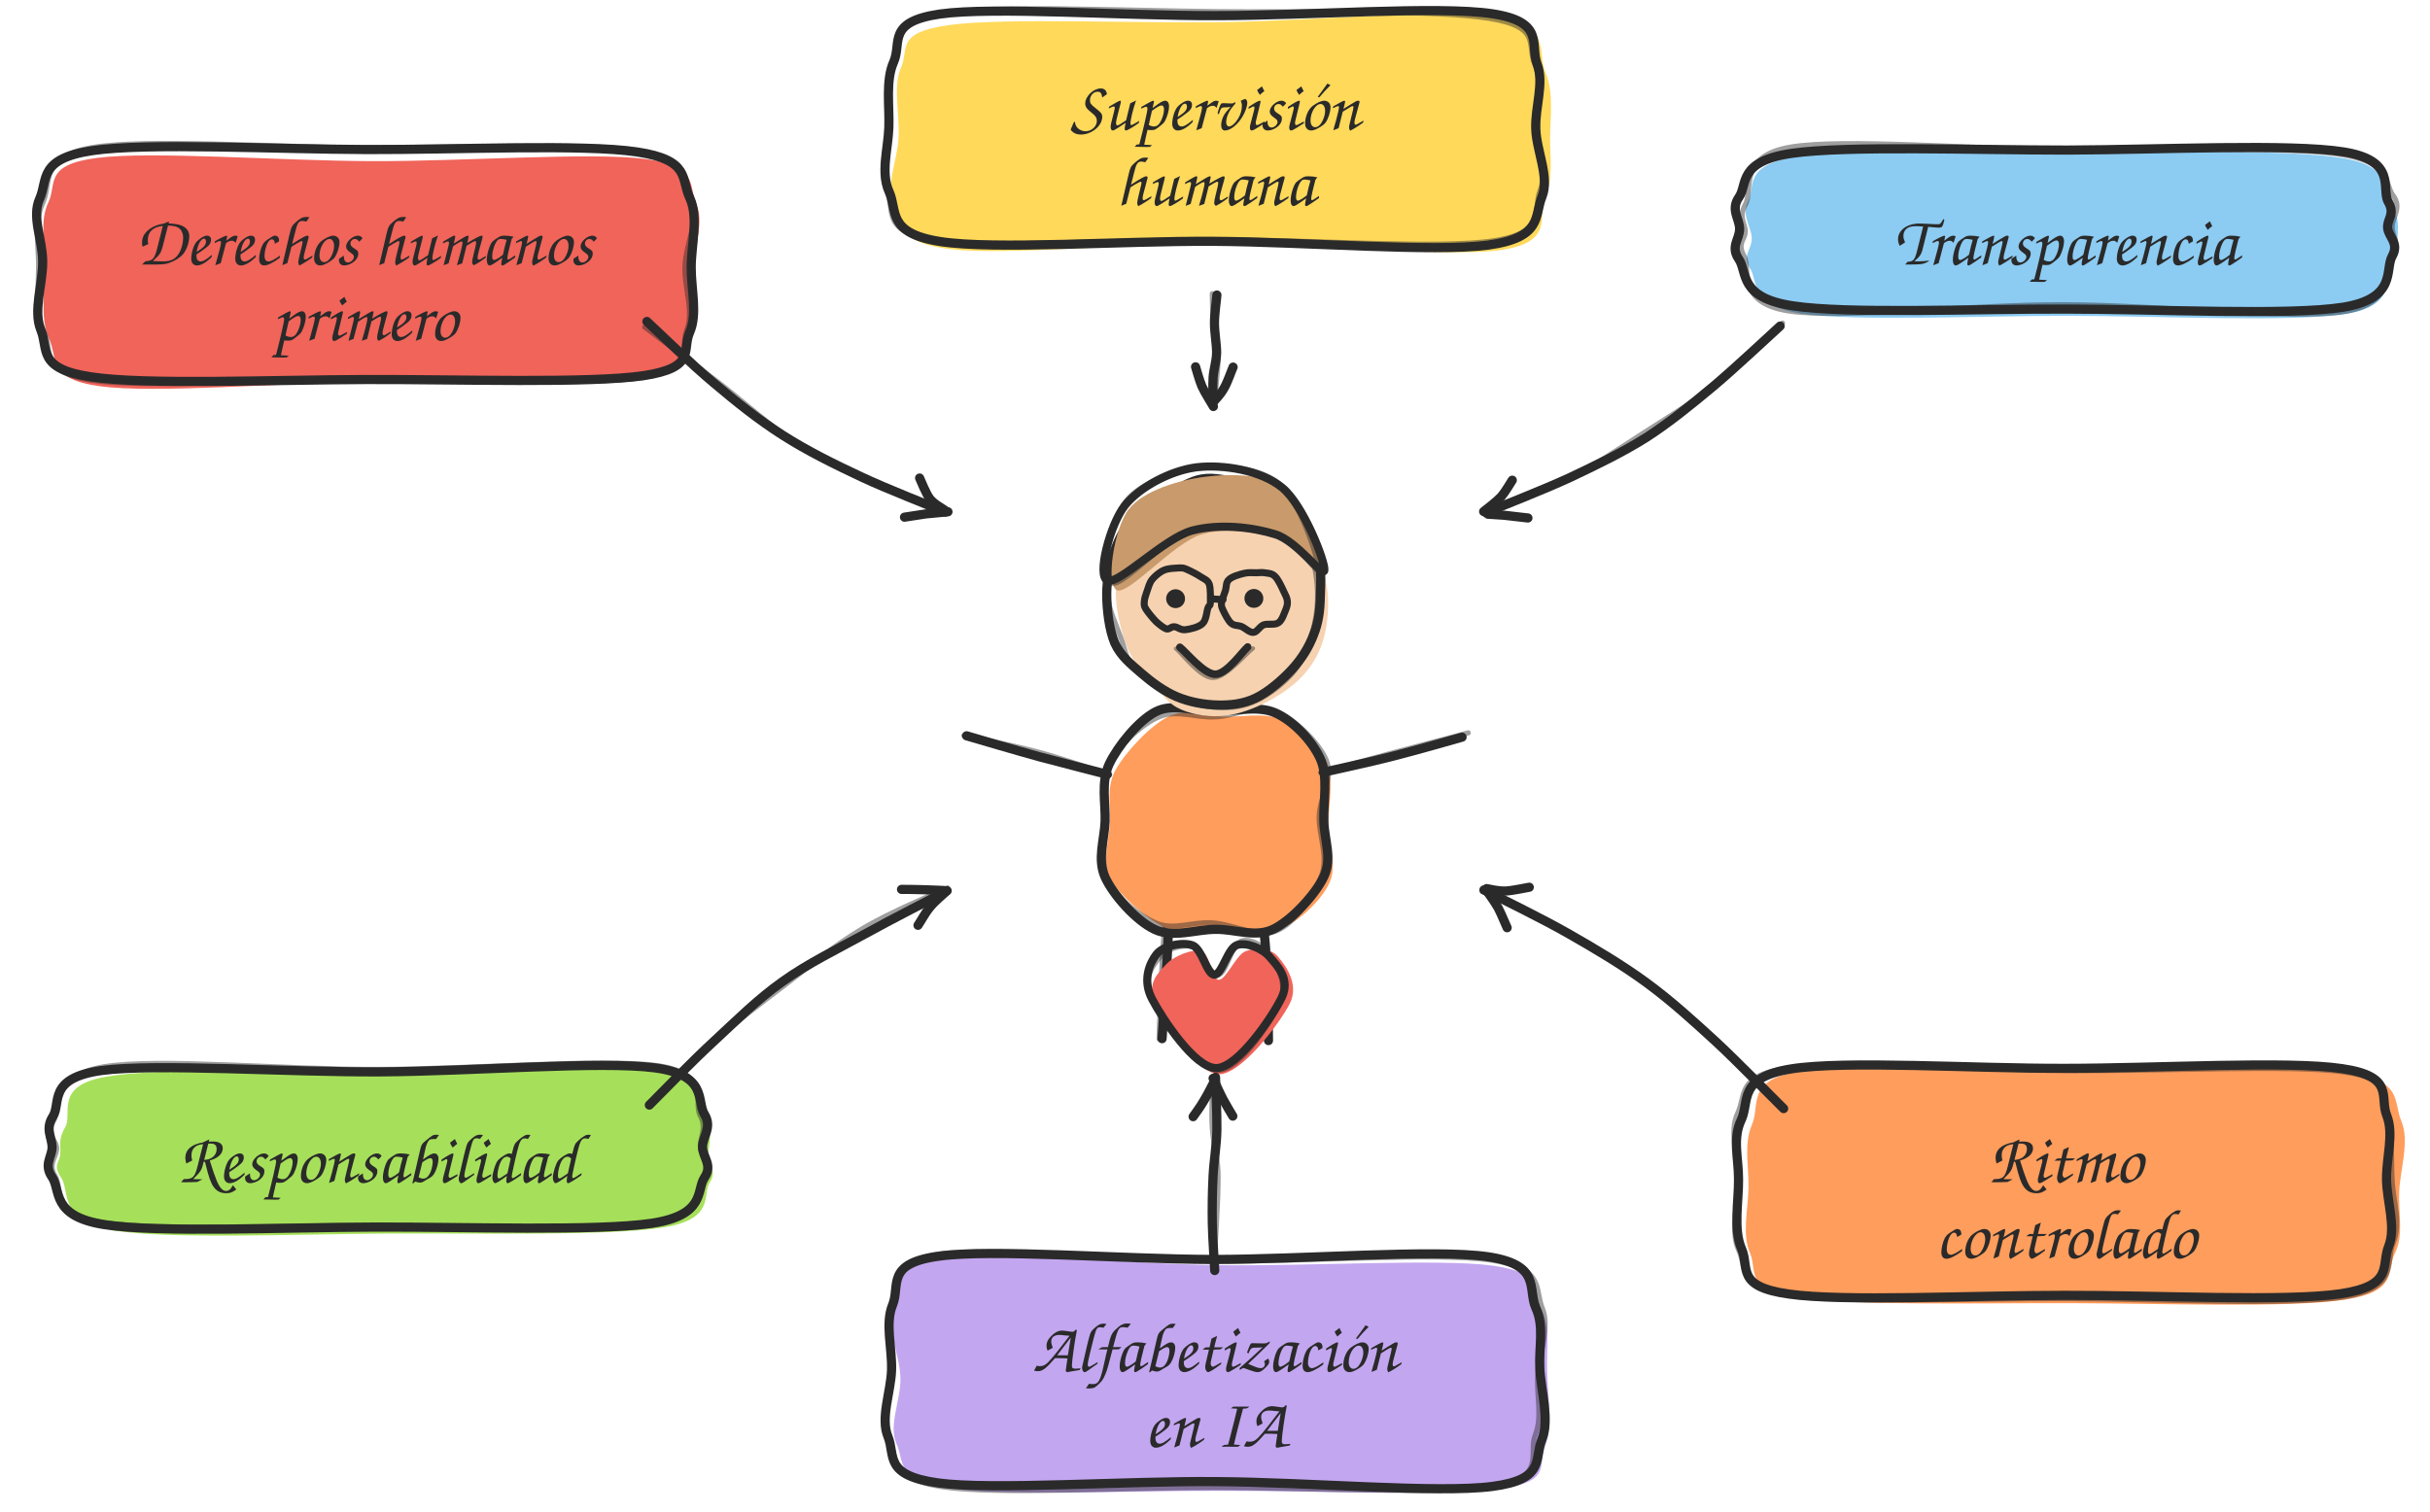
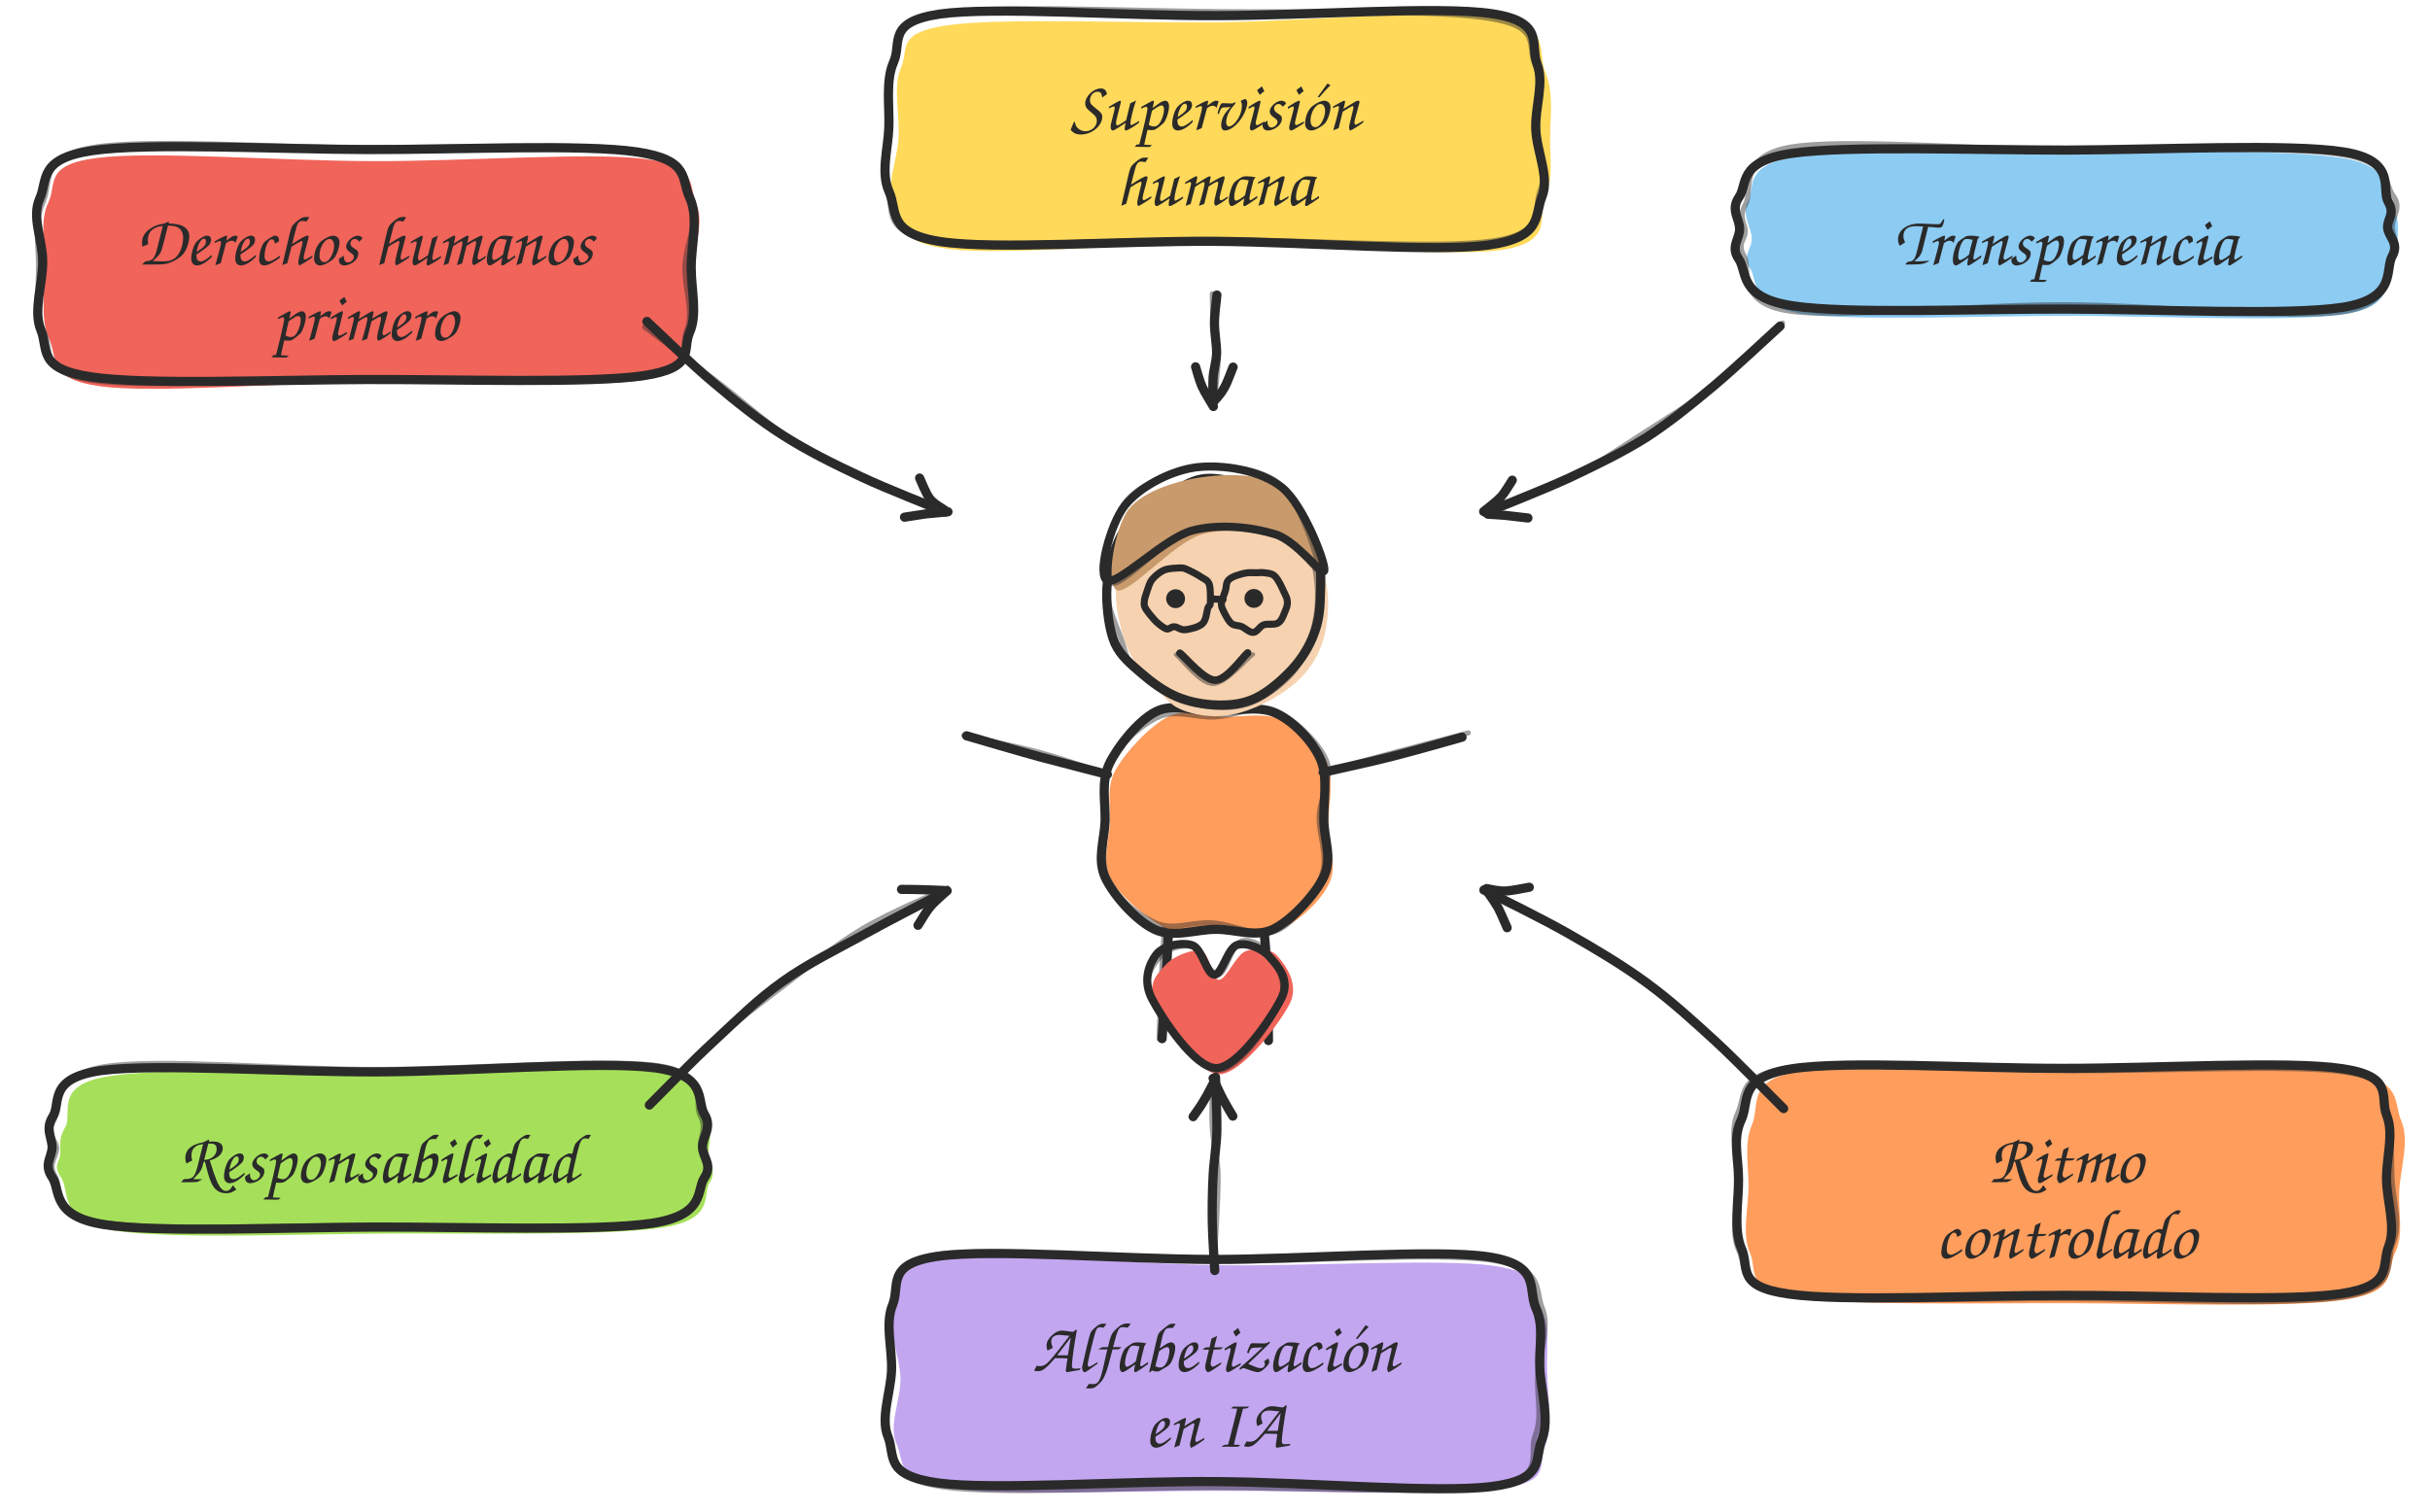
<svg xmlns="http://www.w3.org/2000/svg" viewBox="0 0 900 560" width="900" height="560">
  <path d="M433.3,331.0 C433.1,335.3 432.7,347.6 432.2,356.6 C431.7,365.6 430.7,380.1 430.4,384.8 " fill="none" stroke="#2a2a2a" stroke-width="3.4" stroke-linecap="round" stroke-linejoin="round" />
  <path d="M432.5,328.9 C432.1,333.6 430.9,348.0 430.4,357.3 C429.8,366.7 429.5,380.3 429.3,384.9 " fill="none" stroke="#2a2a2a" stroke-width="1.9" stroke-linecap="round" opacity="0.45" />
  <path d="M466.6,329.1 C467.0,333.8 468.6,347.9 469.2,357.3 C469.7,366.7 469.7,380.8 469.8,385.5 " fill="none" stroke="#2a2a2a" stroke-width="3.4" stroke-linecap="round" stroke-linejoin="round" />
  <path d="M467.2,328.6 C467.6,333.5 469.1,348.3 469.6,357.8 C470.1,367.2 470.2,380.8 470.3,385.4 " fill="none" stroke="#2a2a2a" stroke-width="1.9" stroke-linecap="round" opacity="0.45" />
  <path d="M432.7,265.5 C439.4,262.2 446.6,265.3 453.5,265.5 C460.4,265.7 468.1,263.8 474.4,266.6 C480.7,269.4 488.4,275.8 491.4,282.4 C494.3,289.0 491.8,299.0 492.0,306.4 C492.2,313.9 495.3,320.7 492.4,327.0 C489.6,333.3 481.5,341.1 474.6,344.0 C467.8,346.9 458.4,344.5 451.3,344.5 C444.2,344.5 438.8,347.2 432.1,344.0 C425.5,340.9 414.9,332.2 411.4,325.7 C407.9,319.1 410.8,311.5 411.1,304.7 C411.4,298.0 409.6,291.8 413.2,285.2 C416.8,278.7 426.0,268.8 432.7,265.5 Z" fill="#ff9d5c" stroke="none" opacity="1.0" />
  <path d="M428.0,263.7 C434.4,260.4 442.1,263.5 449.5,263.5 C456.9,263.6 465.7,261.2 472.3,264.1 C478.9,267.0 486.0,274.4 489.0,281.1 C492.0,287.7 490.1,296.8 490.3,304.1 C490.5,311.3 493.5,317.9 490.4,324.6 C487.3,331.3 478.4,340.9 471.7,344.2 C465.0,347.5 457.6,344.2 450.2,344.3 C442.9,344.3 434.4,347.6 427.6,344.3 C420.8,341.1 412.4,331.7 409.3,325.0 C406.3,318.3 409.0,311.3 409.3,304.3 C409.5,297.4 407.7,289.9 410.8,283.1 C414.0,276.4 421.6,267.0 428.0,263.7 Z" fill="none" stroke="#2a2a2a" stroke-width="3.4" stroke-linecap="round" stroke-linejoin="round" />
  <path d="M429.4,265.5 C435.8,262.8 443.0,266.0 450.1,265.6 C457.3,265.3 465.6,260.8 472.4,263.5 C479.3,266.1 488.5,275.1 491.2,281.6 C493.9,288.0 488.9,295.1 488.6,302.2 C488.3,309.3 492.1,317.1 489.5,324.2 C486.9,331.3 479.8,341.8 473.1,344.7 C466.3,347.7 456.5,342.3 449.0,341.9 C441.6,341.4 434.9,344.7 428.5,342.1 C422.1,339.5 413.7,332.7 410.5,326.3 C407.4,319.8 409.4,310.7 409.6,303.3 C409.8,295.9 408.4,288.1 411.7,281.8 C415.1,275.5 423.0,268.2 429.4,265.5 Z" fill="none" stroke="#2a2a2a" stroke-width="1.9" stroke-linecap="round" opacity="0.45" />
  <path d="M410.1,286.9 C405.8,285.8 393.4,282.6 384.7,280.3 C376.0,277.9 362.5,273.9 358.0,272.6 " fill="none" stroke="#2a2a2a" stroke-width="3.4" stroke-linecap="round" stroke-linejoin="round" />
  <path d="M411.0,287.0 C406.6,285.6 393.4,281.0 384.4,278.6 C375.4,276.2 361.5,273.5 357.0,272.5 " fill="none" stroke="#2a2a2a" stroke-width="1.9" stroke-linecap="round" opacity="0.45" />
  <path d="M490.2,286.1 C494.5,285.1 507.6,282.3 516.1,280.1 C524.7,277.9 537.3,274.3 541.5,273.1 " fill="none" stroke="#2a2a2a" stroke-width="3.4" stroke-linecap="round" stroke-linejoin="round" />
  <path d="M489.1,286.2 C493.7,284.9 507.9,281.1 517.0,278.6 C526.2,276.2 539.3,272.7 543.8,271.5 " fill="none" stroke="#2a2a2a" stroke-width="1.9" stroke-linecap="round" opacity="0.45" />
  <path d="M491.8,220.6 C492.2,226.1 491.5,233.0 489.8,238.0 C488.1,243.1 485.5,247.3 481.8,251.1 C478.1,254.9 472.7,258.4 467.7,260.8 C462.7,263.2 457.1,265.1 451.8,265.3 C446.5,265.6 440.3,264.5 435.9,262.1 C431.5,259.7 428.5,254.7 425.4,251.0 C422.4,247.4 419.6,245.1 417.6,240.2 C415.6,235.3 413.6,227.5 413.3,221.6 C413.0,215.7 414.0,209.0 415.6,204.5 C417.2,200.1 419.2,198.7 422.9,195.1 C426.7,191.4 433.1,184.8 437.8,182.5 C442.5,180.2 446.2,181.2 451.3,181.4 C456.3,181.6 463.5,182.3 468.1,183.8 C472.7,185.4 475.6,187.3 478.8,190.8 C482.0,194.3 485.3,199.8 487.4,204.8 C489.6,209.7 491.4,215.1 491.8,220.6 Z" fill="#f6d2b0" stroke="none" opacity="1.0" />
  <path d="M489.0,221.1 C488.9,226.4 488.3,230.7 486.5,235.2 C484.8,239.7 482.1,244.1 478.5,248.0 C474.9,251.9 469.7,256.4 465.1,258.6 C460.5,260.8 455.8,261.3 451.0,261.2 C446.1,261.1 440.5,260.1 435.8,258.1 C431.1,256.1 426.5,252.7 422.7,249.4 C418.9,246.1 415.1,243.1 412.9,238.3 C410.8,233.4 409.9,225.8 409.9,220.1 C409.9,214.4 411.2,208.6 412.9,203.9 C414.6,199.2 416.4,195.6 420.2,191.9 C424.0,188.1 431.0,183.8 435.7,181.4 C440.4,178.9 443.4,177.1 448.6,177.2 C453.7,177.3 462.0,179.7 466.7,182.0 C471.3,184.3 473.0,187.3 476.5,190.8 C479.9,194.3 485.4,198.0 487.5,203.1 C489.6,208.1 489.2,215.7 489.0,221.1 Z" fill="none" stroke="#2a2a2a" stroke-width="3.4" stroke-linecap="round" stroke-linejoin="round" />
  <path d="M488.0,220.6 C488.0,226.2 486.9,232.1 485.3,236.9 C483.7,241.7 481.8,245.8 478.5,249.6 C475.1,253.4 469.8,257.5 465.2,259.6 C460.7,261.7 456.2,262.4 451.2,262.1 C446.2,261.9 440.4,260.5 435.3,258.1 C430.2,255.7 423.6,251.3 420.3,247.7 C416.9,244.1 416.9,241.2 415.2,236.5 C413.6,231.9 410.3,225.3 410.2,219.8 C410.0,214.2 412.1,208.0 414.2,203.2 C416.2,198.5 418.9,194.7 422.4,191.1 C426.0,187.5 430.9,183.3 435.5,181.4 C440.0,179.5 445.0,179.4 449.9,179.6 C454.8,179.9 460.2,181.0 465.1,182.9 C469.9,184.9 475.5,187.9 478.9,191.3 C482.2,194.7 483.8,198.6 485.3,203.4 C486.8,208.3 488.0,215.0 488.0,220.6 Z" fill="none" stroke="#2a2a2a" stroke-width="1.9" stroke-linecap="round" opacity="0.45" />
  <path d="M413.8,218.7 C409.3,217.1 412.6,195.7 418.0,188.7 C423.5,181.7 436.8,177.8 446.6,176.6 C456.4,175.4 469.3,175.6 476.8,181.5 C484.3,187.3 492.3,208.7 491.8,211.8 C491.3,214.8 481.8,202.1 473.9,199.8 C466.1,197.5 454.8,194.9 444.7,198.1 C434.7,201.2 418.2,220.2 413.8,218.7 Z" fill="#c99a6b" stroke="none" opacity="1.0" />
  <path d="M410.2,215.1 C406.1,213.5 411.1,194.3 416.6,187.3 C422.1,180.4 433.6,174.3 443.3,173.1 C453.0,172.0 467.0,174.2 474.8,180.6 C482.7,186.9 491.0,208.4 490.5,211.3 C490.1,214.2 480.4,200.3 472.2,197.9 C464.1,195.4 451.8,193.8 441.4,196.6 C431.1,199.5 414.4,216.6 410.2,215.1 Z" fill="none" stroke="#2a2a2a" stroke-width="3.0" stroke-linecap="round" stroke-linejoin="round" />
  <path d="M411.7,216.1 C407.6,214.3 411.4,192.9 416.8,185.8 C422.2,178.7 434.8,174.6 444.4,173.5 C453.9,172.4 466.5,172.9 473.9,179.2 C481.2,185.4 488.4,207.6 488.3,210.9 C488.2,214.1 481.1,201.1 473.3,198.7 C465.6,196.2 452.0,193.4 441.8,196.3 C431.5,199.2 415.9,217.8 411.7,216.1 Z" fill="none" stroke="#2a2a2a" stroke-width="1.7" stroke-linecap="round" opacity="0.45" />
  <circle cx="435.4" cy="221.8" r="3.5" fill="#2a2a2a" />
  <circle cx="464.4" cy="221.7" r="3.5" fill="#2a2a2a" />
-   <path d="M437.0,239.8 C439.2,241.5 445.9,249.8 450.1,249.8 C454.3,249.8 460.1,241.4 462.1,239.7 " fill="none" stroke="#2a2a2a" stroke-width="2.8" stroke-linecap="round" stroke-linejoin="round" />
-   <path d="M435.5,240.3 C437.8,242.1 444.5,251.3 449.3,251.2 C454.1,251.2 461.6,242.0 464.1,240.2 " fill="none" stroke="#2a2a2a" stroke-width="1.5" stroke-linecap="round" opacity="0.45" />
+   <path d="M437.0,242.0 C439.2,243.7 445.9,252.0 450.1,252.0 C454.3,252.0 460.1,243.6 462.1,241.9 " fill="none" stroke="#2a2a2a" stroke-width="2.8" stroke-linecap="round" stroke-linejoin="round" />
+   <path d="M435.5,242.5 C437.8,244.3 444.5,253.5 449.3,253.4 C454.1,253.4 461.6,244.2 464.1,242.4 " fill="none" stroke="#2a2a2a" stroke-width="1.5" stroke-linecap="round" opacity="0.45" />
  <path d="M448.3,223.3 C448.2,224.8 447.9,223.9 447.4,225.2 C446.9,226.5 446.8,229.7 445.4,231.0 C444.0,232.4 440.7,233.1 439.0,233.3 C437.2,233.5 436.1,232.2 434.9,232.2 C433.7,232.1 433.1,233.3 432.0,233.0 C430.9,232.6 429.5,231.5 428.2,230.3 C427.0,229.1 425.3,227.0 424.5,225.8 C423.8,224.6 423.7,224.3 423.8,223.1 C423.8,222.0 424.3,220.5 424.8,219.1 C425.3,217.7 425.7,216.0 426.7,214.7 C427.8,213.4 429.5,211.9 431.2,211.2 C432.9,210.5 435.3,210.5 436.7,210.4 C438.2,210.4 438.4,210.4 439.7,211.0 C441.1,211.6 443.6,212.9 444.9,213.8 C446.3,214.7 447.3,214.9 447.9,216.5 C448.4,218.1 448.3,221.8 448.3,223.3 Z" fill="none" stroke="#2a2a2a" stroke-width="2.6" stroke-linecap="round" stroke-linejoin="round" />
  <path d="M476.8,222.7 C476.9,223.9 476.7,224.6 476.2,225.9 C475.6,227.2 474.9,229.8 473.5,230.7 C472.2,231.7 469.6,230.9 468.0,231.5 C466.5,232.1 465.6,234.2 464.2,234.3 C462.8,234.4 461.2,232.7 459.8,232.1 C458.5,231.6 457.1,231.9 456.0,230.9 C454.9,230.0 453.7,227.5 453.1,226.3 C452.5,225.0 452.3,224.6 452.4,223.4 C452.6,222.1 453.4,220.2 453.9,218.7 C454.3,217.3 454.0,215.7 455.2,214.7 C456.3,213.6 459.1,212.8 460.8,212.4 C462.5,212.0 464.0,212.2 465.3,212.2 C466.6,212.2 467.2,212.0 468.4,212.2 C469.5,212.4 471.0,212.3 472.2,213.5 C473.4,214.6 474.7,217.5 475.4,219.0 C476.2,220.6 476.7,221.6 476.8,222.7 Z" fill="none" stroke="#2a2a2a" stroke-width="2.6" stroke-linecap="round" stroke-linejoin="round" />
  <path d="M448.4,221.3 C448.6,221.4 448.7,221.8 449.4,221.9 C450.2,222.0 452.4,222.1 453.0,222.1 " fill="none" stroke="#2a2a2a" stroke-width="2.6" stroke-linecap="round" stroke-linejoin="round" />
  <path d="M451.4,398.0 C443.1,397.8 431.2,377.9 427.9,371.1 C424.6,364.4 428.9,360.5 431.8,357.4 C434.6,354.2 441.7,351.4 445.0,352.4 C448.2,353.3 448.7,363.0 451.4,363.0 C454.1,363.0 457.7,353.9 461.3,352.4 C465.0,351.0 470.6,351.1 473.3,354.4 C476.1,357.6 481.3,364.6 477.7,371.8 C474.0,379.1 459.7,398.1 451.4,398.0 Z" fill="#f0645a" stroke="none" opacity="1.0" />
  <path d="M450.5,395.7 C442.5,395.8 430.5,377.3 426.8,370.3 C423.0,363.3 425.7,357.0 428.2,353.7 C430.7,350.3 438.0,348.9 441.6,350.2 C445.2,351.4 447.0,361.2 449.8,361.1 C452.6,361.1 454.7,351.2 458.2,350.1 C461.6,349.0 467.6,351.3 470.3,354.6 C473.1,357.8 478.0,362.8 474.7,369.6 C471.4,376.5 458.5,395.6 450.5,395.7 Z" fill="none" stroke="#2a2a2a" stroke-width="3.0" stroke-linecap="round" stroke-linejoin="round" />
  <path d="M451.0,396.6 C443.1,396.2 430.3,376.5 426.7,369.5 C423.2,362.5 427.1,357.7 429.7,354.6 C432.2,351.5 438.4,349.8 442.0,350.9 C445.6,352.0 448.3,361.6 451.3,361.2 C454.2,360.8 456.4,349.8 459.6,348.6 C462.8,347.4 468.1,350.0 470.4,353.9 C472.8,357.8 477.1,364.8 473.9,371.9 C470.6,379.0 458.9,397.0 451.0,396.6 Z" fill="none" stroke="#2a2a2a" stroke-width="1.7" stroke-linecap="round" opacity="0.45" />
  <path d="M36.0,58.5 C56.0,55.9 104.1,59.6 138.0,59.7 C171.8,59.8 219.1,56.3 239.1,58.9 C259.1,61.6 254.9,69.0 257.9,75.6 C260.8,82.3 257.3,90.7 256.9,98.7 C256.5,106.6 258.6,116.4 255.6,123.4 C252.6,130.3 258.4,137.4 238.7,140.4 C219.0,143.4 171.0,141.0 137.4,141.4 C103.8,141.9 57.0,145.8 37.1,143.1 C17.3,140.4 21.6,132.8 18.1,125.3 C14.7,117.9 16.7,106.9 16.6,98.5 C16.6,90.1 14.7,81.6 17.9,75.0 C21.2,68.3 16.0,61.0 36.0,58.5 Z" fill="#f0645a" stroke="none" opacity="1.0" />
  <path d="M34.2,55.8 C54.4,52.8 102.3,55.3 135.9,55.4 C169.6,55.5 216.1,53.3 236.0,56.3 C255.9,59.3 252.1,66.3 255.5,73.4 C258.8,80.6 256.0,90.8 256.0,99.1 C256.0,107.4 258.4,116.5 255.4,123.2 C252.5,129.8 258.1,136.2 238.2,139.2 C218.2,142.1 169.7,140.5 135.6,140.6 C101.5,140.7 53.6,142.7 33.6,139.6 C13.5,136.6 18.1,129.3 15.1,122.2 C12.2,115.1 15.9,105.0 15.8,96.9 C15.8,88.8 11.6,80.4 14.7,73.6 C17.8,66.7 14.0,58.8 34.2,55.8 Z" fill="none" stroke="#2a2a2a" stroke-width="3.4" stroke-linecap="round" stroke-linejoin="round" />
  <path d="M34.0,54.7 C53.6,51.3 99.9,54.5 133.5,54.7 C167.1,54.9 215.3,52.6 235.7,55.8 C256.2,58.9 253.2,66.4 256.2,73.5 C259.2,80.6 254.0,90.5 253.7,98.6 C253.4,106.7 257.1,115.4 254.4,122.2 C251.8,129.1 257.6,136.8 237.8,139.9 C218.1,142.9 169.7,140.2 135.8,140.4 C101.8,140.6 54.1,143.8 34.2,140.9 C14.3,138.0 19.7,130.0 16.3,122.8 C13.0,115.7 14.3,106.0 14.3,98.0 C14.2,90.0 12.6,82.2 15.9,75.0 C19.2,67.7 14.4,58.1 34.0,54.7 Z" fill="none" stroke="#2a2a2a" stroke-width="1.9" stroke-linecap="round" opacity="0.45" />
  <text x="135" y="98" font-family="'Kalam', 'Patrick Hand', cursive" font-size="26" text-anchor="middle" fill="#2a2a2a" font-weight="normal">Derechos humanos</text>
  <text x="135" y="126" font-family="'Kalam', 'Patrick Hand', cursive" font-size="26" text-anchor="middle" fill="#2a2a2a" font-weight="normal">primero</text>
  <path d="M351.4,9.3 C371.4,6.5 419.8,8.7 453.7,8.2 C487.7,7.6 535.3,3.1 555.0,6.2 C574.8,9.4 569.2,19.4 572.4,26.9 C575.6,34.4 574.1,43.7 574.1,51.3 C574.1,59.0 575.3,66.1 572.3,73.0 C569.2,79.8 576.1,89.7 556.0,92.6 C535.8,95.5 485.3,90.3 451.3,90.2 C417.3,90.2 372.0,94.7 352.0,92.3 C331.9,89.9 334.2,82.8 331.0,75.9 C327.8,69.0 332.4,59.5 332.8,51.0 C333.3,42.5 330.6,32.0 333.7,25.1 C336.8,18.1 331.4,12.1 351.4,9.3 Z" fill="#ffd95a" stroke="none" opacity="1.0" />
  <path d="M348.1,5.2 C367.9,2.4 416.2,5.9 450.3,5.8 C484.4,5.8 532.9,2.1 552.7,5.1 C572.5,8.1 566.6,16.6 569.3,23.7 C572.0,30.8 568.5,39.6 568.8,47.8 C569.1,56.0 574.0,65.7 571.1,72.9 C568.2,80.0 571.5,88.0 551.2,90.8 C530.9,93.5 483.2,89.6 449.3,89.4 C415.5,89.2 368.3,92.6 348.3,89.5 C328.3,86.4 332.5,78.0 329.3,71.0 C326.1,64.0 328.9,55.3 329.2,47.3 C329.5,39.2 327.9,29.9 331.0,22.9 C334.1,15.9 328.2,8.1 348.1,5.2 Z" fill="none" stroke="#2a2a2a" stroke-width="3.4" stroke-linecap="round" stroke-linejoin="round" />
  <path d="M348.1,5.0 C368.1,1.7 416.8,4.0 450.7,4.3 C484.6,4.6 532.0,3.6 551.6,6.8 C571.2,10.0 565.4,16.8 568.4,23.7 C571.4,30.6 569.1,40.1 569.4,47.9 C569.8,55.8 573.1,63.7 570.4,70.6 C567.7,77.5 573.1,86.2 553.2,89.2 C533.3,92.3 485.3,88.8 450.9,88.8 C416.5,88.7 367.0,91.9 346.6,89.0 C326.2,86.0 331.6,78.2 328.6,71.2 C325.6,64.1 328.4,54.5 328.8,46.6 C329.2,38.8 328.0,31.0 331.2,24.1 C334.4,17.2 328.2,8.3 348.1,5.0 Z" fill="none" stroke="#2a2a2a" stroke-width="1.9" stroke-linecap="round" opacity="0.45" />
  <text x="450" y="48" font-family="'Kalam', 'Patrick Hand', cursive" font-size="26" text-anchor="middle" fill="#2a2a2a" font-weight="normal">Supervisión</text>
  <text x="450" y="76" font-family="'Kalam', 'Patrick Hand', cursive" font-size="26" text-anchor="middle" fill="#2a2a2a" font-weight="normal">humana</text>
  <path d="M665.5,58.0 C685.7,55.0 735.0,56.2 768.7,56.3 C802.4,56.4 848.3,55.3 867.8,58.6 C887.2,61.9 882.2,71.1 885.6,76.0 C889.0,81.0 888.0,84.7 888.0,88.3 C888.0,91.9 888.8,93.0 885.6,97.6 C882.4,102.3 888.8,113.1 868.8,116.3 C848.8,119.5 799.3,117.0 765.7,117.0 C732.1,117.0 686.8,119.1 667.3,116.2 C647.7,113.2 651.2,103.9 648.1,99.3 C645.1,94.6 648.9,92.4 648.8,88.2 C648.7,84.1 644.7,79.4 647.5,74.4 C650.2,69.4 645.3,61.1 665.5,58.0 Z" fill="#8ccbf2" stroke="none" opacity="1.0" />
  <path d="M663.7,56.8 C683.9,53.9 731.4,55.6 765.5,55.6 C799.6,55.5 848.3,53.1 868.1,56.3 C888.0,59.5 881.9,70.0 884.5,74.7 C887.2,79.4 884.1,81.0 884.3,84.4 C884.6,87.8 888.7,90.0 886.0,94.9 C883.2,99.8 888.0,110.5 867.9,113.8 C847.8,117.0 799.2,114.5 765.2,114.5 C731.2,114.4 684.2,116.4 664.0,113.3 C643.8,110.3 647.3,100.8 644.0,96.0 C640.8,91.3 644.3,88.7 644.3,84.8 C644.3,81.0 640.8,77.7 644.1,73.0 C647.3,68.4 643.5,59.7 663.7,56.8 Z" fill="none" stroke="#2a2a2a" stroke-width="3.4" stroke-linecap="round" stroke-linejoin="round" />
  <path d="M663.2,54.5 C682.8,51.2 730.5,55.2 764.2,55.6 C798.0,56.0 845.3,54.2 865.6,57.0 C886.0,59.8 883.0,67.9 886.3,72.4 C889.7,76.9 886.1,80.2 886.0,83.9 C885.9,87.6 888.8,89.3 885.8,94.5 C882.7,99.8 888.1,112.4 867.8,115.5 C847.6,118.5 798.4,112.9 764.2,112.9 C730.0,112.8 682.2,118.2 662.5,115.2 C642.8,112.2 648.6,99.7 645.9,94.8 C643.3,89.9 646.3,89.0 646.4,85.8 C646.4,82.6 643.7,80.8 646.5,75.6 C649.3,70.4 643.6,57.8 663.2,54.5 Z" fill="none" stroke="#2a2a2a" stroke-width="1.9" stroke-linecap="round" opacity="0.45" />
  <text x="765" y="98" font-family="'Kalam', 'Patrick Hand', cursive" font-size="26" text-anchor="middle" fill="#2a2a2a" font-weight="normal">Transparencia</text>
  <path d="M39.2,398.9 C58.6,395.4 106.4,397.1 140.7,396.8 C174.9,396.5 224.5,393.9 244.6,397.0 C264.8,400.1 258.5,410.2 261.4,415.5 C264.4,420.7 262.1,424.8 262.3,428.6 C262.6,432.4 265.6,433.8 262.8,438.2 C260.0,442.6 265.2,451.7 245.3,454.8 C225.5,457.9 177.6,456.8 143.7,457.0 C109.7,457.2 61.9,459.2 41.7,455.8 C21.5,452.4 25.9,441.1 22.7,436.4 C19.4,431.7 22.1,430.7 22.3,427.6 C22.6,424.4 21.4,422.3 24.2,417.5 C27.0,412.7 19.8,402.3 39.2,398.9 Z" fill="#a6e05a" stroke="none" opacity="1.0" />
  <path d="M37.6,396.6 C57.8,393.9 106.7,397.3 140.9,397.1 C175.0,396.9 222.4,393.0 242.4,395.6 C262.4,398.2 257.9,408.0 260.9,412.8 C263.9,417.7 260.2,421.0 260.2,424.9 C260.2,428.8 264.1,431.6 260.9,436.3 C257.8,441.0 261.6,450.1 241.3,453.2 C220.9,456.2 172.7,454.5 138.9,454.6 C105.1,454.7 58.6,456.8 38.7,453.7 C18.8,450.6 22.6,440.9 19.3,436.1 C16.1,431.4 19.2,428.8 19.3,425.1 C19.3,421.3 16.6,418.3 19.6,413.6 C22.7,408.8 17.4,399.4 37.6,396.6 Z" fill="none" stroke="#2a2a2a" stroke-width="3.4" stroke-linecap="round" stroke-linejoin="round" />
  <path d="M38.6,395.2 C58.6,391.9 105.3,396.3 139.4,396.2 C173.6,396.2 223.5,392.0 243.5,394.8 C263.5,397.7 256.7,408.2 259.3,413.2 C262.0,418.3 259.1,421.3 259.4,425.0 C259.7,428.6 263.9,430.1 261.1,434.9 C258.3,439.7 262.9,450.6 242.7,453.8 C222.6,457.0 174.3,454.2 140.2,454.0 C106.2,453.9 58.3,456.0 38.3,452.9 C18.4,449.9 23.3,440.3 20.4,435.7 C17.5,431.1 21.1,428.7 21.0,425.3 C20.8,422.0 16.7,420.7 19.7,415.6 C22.6,410.6 18.7,398.4 38.6,395.2 Z" fill="none" stroke="#2a2a2a" stroke-width="1.9" stroke-linecap="round" opacity="0.45" />
  <text x="140" y="438" font-family="'Kalam', 'Patrick Hand', cursive" font-size="26" text-anchor="middle" fill="#2a2a2a" font-weight="normal">Responsabilidad</text>
  <path d="M349.3,466.1 C369.3,463.3 417.1,468.3 451.1,468.7 C485.0,469.2 533.0,466.2 552.9,468.9 C572.9,471.7 567.6,478.7 570.9,485.2 C574.3,491.8 572.7,499.7 573.0,508.2 C573.2,516.6 575.2,528.7 572.2,535.9 C569.3,543.2 575.1,548.8 555.4,551.6 C535.7,554.3 488.0,552.3 454.1,552.3 C420.1,552.2 372.0,554.3 351.7,551.4 C331.4,548.5 335.1,541.5 332.0,534.8 C329.0,528.0 333.6,518.9 333.5,510.7 C333.4,502.6 328.5,493.1 331.2,485.7 C333.8,478.3 329.3,469.0 349.3,466.1 Z" fill="#c3a6f0" stroke="none" opacity="1.0" />
  <path d="M347.6,465.4 C367.3,462.6 415.1,466.5 449.1,466.6 C483.0,466.6 531.2,462.7 551.1,465.6 C571.1,468.6 565.7,477.6 568.8,484.5 C572.0,491.4 569.9,498.9 570.3,507.0 C570.7,515.1 574.0,525.9 571.1,533.2 C568.1,540.5 572.7,548.1 552.6,550.7 C532.5,553.3 484.7,549.1 450.5,548.9 C416.3,548.6 367.7,552.1 347.5,549.4 C327.2,546.6 331.7,539.3 328.9,532.3 C326.0,525.4 329.9,515.8 330.2,507.7 C330.5,499.5 327.7,490.4 330.6,483.4 C333.5,476.3 327.8,468.1 347.6,465.4 Z" fill="none" stroke="#2a2a2a" stroke-width="3.4" stroke-linecap="round" stroke-linejoin="round" />
  <path d="M347.3,464.7 C367.1,461.7 415.0,466.8 449.1,467.2 C483.2,467.5 531.6,463.9 552.0,466.8 C572.3,469.7 568.3,477.4 571.2,484.6 C574.2,491.7 570.0,501.7 569.5,509.6 C569.1,517.4 571.3,524.9 568.6,531.7 C565.9,538.5 573.1,547.4 553.3,550.6 C533.4,553.8 483.6,551.1 449.5,551.1 C415.4,551.1 368.9,553.8 348.9,550.8 C328.8,547.7 332.3,539.5 329.2,532.6 C326.2,525.7 330.4,517.0 330.5,509.1 C330.7,501.3 327.3,492.8 330.0,485.4 C332.8,478.0 327.4,467.8 347.3,464.7 Z" fill="none" stroke="#2a2a2a" stroke-width="1.9" stroke-linecap="round" opacity="0.45" />
  <text x="450" y="508" font-family="'Kalam', 'Patrick Hand', cursive" font-size="26" text-anchor="middle" fill="#2a2a2a" font-weight="normal">Alfabetización</text>
  <text x="450" y="536" font-family="'Kalam', 'Patrick Hand', cursive" font-size="26" text-anchor="middle" fill="#2a2a2a" font-weight="normal">en IA</text>
  <path d="M666.3,396.9 C686.2,393.6 733.9,396.8 767.8,396.8 C801.7,396.9 849.7,394.2 870.0,397.3 C890.2,400.4 886.3,408.1 889.4,415.4 C892.5,422.7 889.0,433.1 888.6,441.3 C888.2,449.4 890.4,457.6 887.0,464.3 C883.7,471.0 888.4,478.4 868.5,481.5 C848.5,484.6 801.1,482.9 767.3,482.8 C733.4,482.7 685.4,483.8 665.5,480.7 C645.7,477.6 651.1,470.9 648.1,464.1 C645.1,457.2 647.5,447.7 647.6,439.8 C647.7,431.9 645.8,423.7 648.9,416.6 C652.0,409.4 646.5,400.2 666.3,396.9 Z" fill="#ff9d5c" stroke="none" opacity="1.0" />
  <path d="M663.4,396.0 C683.4,392.8 730.8,395.9 764.8,395.8 C798.8,395.8 847.6,392.9 867.4,395.9 C887.3,398.8 881.2,406.5 884.0,413.3 C886.7,420.2 883.8,428.9 883.9,436.9 C884.0,445.0 887.5,454.6 884.7,461.7 C881.8,468.8 886.9,476.3 866.9,479.3 C846.8,482.3 798.4,479.8 764.4,479.9 C730.3,479.9 682.4,482.3 662.5,479.4 C642.6,476.6 648.1,469.7 645.0,462.6 C641.9,455.5 644.0,444.8 643.9,436.8 C643.9,428.9 641.6,421.8 644.9,414.9 C648.1,408.1 643.4,399.2 663.4,396.0 Z" fill="none" stroke="#2a2a2a" stroke-width="3.4" stroke-linecap="round" stroke-linejoin="round" />
  <path d="M663.4,395.5 C683.9,392.9 732.5,396.3 766.6,396.6 C800.7,396.9 848.6,394.4 868.1,397.1 C887.6,399.9 880.5,406.2 883.5,413.0 C886.4,419.7 885.5,429.7 886.0,437.6 C886.5,445.6 889.3,453.4 886.3,460.6 C883.4,467.7 888.7,477.0 868.5,480.4 C848.2,483.8 798.9,481.2 764.7,481.1 C730.5,481.0 683.2,482.9 663.1,479.9 C643.0,476.8 647.2,470.0 643.9,463.0 C640.7,455.9 643.9,445.8 643.8,437.3 C643.8,428.9 640.3,419.3 643.6,412.4 C646.9,405.4 642.9,398.2 663.4,395.5 Z" fill="none" stroke="#2a2a2a" stroke-width="1.9" stroke-linecap="round" opacity="0.45" />
  <text x="765" y="438" font-family="'Kalam', 'Patrick Hand', cursive" font-size="26" text-anchor="middle" fill="#2a2a2a" font-weight="normal">Ritmo</text>
  <text x="765" y="466" font-family="'Kalam', 'Patrick Hand', cursive" font-size="26" text-anchor="middle" fill="#2a2a2a" font-weight="normal">controlado</text>
  <path d="M239.6,119.1 C243.7,122.9 256.0,134.9 264.4,141.9 C272.8,149.0 280.9,155.5 290.0,161.3 C299.1,167.1 309.0,172.0 319.1,176.7 C329.1,181.4 344.9,187.5 350.1,189.7 " fill="none" stroke="#2a2a2a" stroke-width="3.4" stroke-linecap="round" stroke-linejoin="round" />
  <path d="M238.8,121.2 C243.3,124.6 257.0,134.8 265.8,141.5 C274.6,148.2 282.6,155.6 291.4,161.6 C300.2,167.5 309.1,172.7 318.8,177.4 C328.4,182.0 344.2,187.4 349.3,189.4 " fill="none" stroke="#2a2a2a" stroke-width="1.9" stroke-linecap="round" opacity="0.45" />
  <path d="M349.9,189.0 C349.0,188.3 346.0,186.8 344.4,184.8 C342.9,182.8 341.2,178.4 340.6,177.1 " fill="none" stroke="#2a2a2a" stroke-width="3.4" stroke-linecap="round" stroke-linejoin="round" />
  <path d="M351.1,189.6 C349.7,189.8 345.5,190.1 342.8,190.4 C340.1,190.8 336.3,191.4 335.0,191.6 " fill="none" stroke="#2a2a2a" stroke-width="3.4" stroke-linecap="round" stroke-linejoin="round" />
  <path d="M450.7,109.3 C450.6,111.0 449.8,116.1 449.8,119.7 C449.8,123.3 450.6,127.4 450.6,130.7 C450.5,134.1 449.5,136.8 449.3,139.8 C449.1,142.9 449.3,147.6 449.3,149.1 " fill="none" stroke="#2a2a2a" stroke-width="3.4" stroke-linecap="round" stroke-linejoin="round" />
  <path d="M449.0,108.8 C449.0,110.6 449.1,116.2 449.4,119.8 C449.8,123.4 450.9,127.1 451.1,130.4 C451.3,133.7 451.0,136.3 450.7,139.5 C450.5,142.7 449.7,148.0 449.5,149.8 " fill="none" stroke="#2a2a2a" stroke-width="1.9" stroke-linecap="round" opacity="0.45" />
  <path d="M449.4,148.9 C450.1,148.1 452.1,146.1 453.3,143.9 C454.6,141.8 456.1,137.3 456.7,136.0 " fill="none" stroke="#2a2a2a" stroke-width="3.4" stroke-linecap="round" stroke-linejoin="round" />
  <path d="M449.4,150.6 C448.7,149.3 446.2,145.5 445.1,143.0 C444.1,140.6 443.2,137.1 442.8,135.9 " fill="none" stroke="#2a2a2a" stroke-width="3.4" stroke-linecap="round" stroke-linejoin="round" />
  <path d="M659.3,120.8 C655.2,124.5 642.8,136.2 634.6,143.1 C626.3,150.0 618.5,156.4 609.7,162.1 C600.8,167.7 591.2,172.3 581.3,177.0 C571.3,181.6 555.4,187.8 550.3,189.9 " fill="none" stroke="#2a2a2a" stroke-width="3.4" stroke-linecap="round" stroke-linejoin="round" />
  <path d="M660.2,119.7 C656.3,123.3 645.0,135.0 636.5,141.7 C628.0,148.4 618.7,154.0 609.2,160.1 C599.7,166.2 589.2,173.4 579.3,178.3 C569.4,183.2 554.5,187.8 549.6,189.6 " fill="none" stroke="#2a2a2a" stroke-width="1.9" stroke-linecap="round" opacity="0.45" />
  <path d="M551.1,190.5 C552.1,190.6 554.7,190.7 557.2,190.9 C559.7,191.2 564.4,191.7 565.9,191.9 " fill="none" stroke="#2a2a2a" stroke-width="3.4" stroke-linecap="round" stroke-linejoin="round" />
  <path d="M549.5,189.5 C550.6,188.6 554.2,185.9 556.0,184.0 C557.7,182.0 559.4,178.9 560.1,177.9 " fill="none" stroke="#2a2a2a" stroke-width="3.4" stroke-linecap="round" stroke-linejoin="round" />
  <path d="M240.5,409.4 C244.5,405.4 256.5,393.0 264.8,385.4 C273.0,377.8 280.7,370.1 289.9,363.6 C299.1,357.0 310.0,351.7 320.2,346.1 C330.3,340.5 345.7,332.7 350.8,330.0 " fill="none" stroke="#2a2a2a" stroke-width="3.4" stroke-linecap="round" stroke-linejoin="round" />
  <path d="M240.4,409.7 C244.5,405.7 256.5,393.0 264.8,385.6 C273.2,378.1 281.1,372.2 290.2,365.3 C299.2,358.4 309.1,350.2 319.2,344.2 C329.3,338.1 345.6,331.4 350.9,328.9 " fill="none" stroke="#2a2a2a" stroke-width="1.9" stroke-linecap="round" opacity="0.45" />
  <path d="M349.5,329.9 C348.2,329.8 344.0,329.7 341.4,329.6 C338.8,329.5 335.1,329.5 333.9,329.5 " fill="none" stroke="#2a2a2a" stroke-width="3.4" stroke-linecap="round" stroke-linejoin="round" />
  <path d="M350.3,330.4 C349.4,331.3 346.2,333.9 344.5,336.0 C342.7,338.1 340.8,341.7 340.0,342.8 " fill="none" stroke="#2a2a2a" stroke-width="3.4" stroke-linecap="round" stroke-linejoin="round" />
  <path d="M449.9,470.7 C449.8,467.8 449.1,459.0 449.0,453.1 C448.9,447.3 449.0,441.3 449.3,435.5 C449.6,429.7 450.6,424.5 450.7,418.5 C450.8,412.4 450.2,402.3 450.2,399.1 " fill="none" stroke="#2a2a2a" stroke-width="3.4" stroke-linecap="round" stroke-linejoin="round" />
  <path d="M449.4,469.8 C449.6,467.2 450.2,459.8 450.5,453.8 C450.8,447.8 451.3,439.8 451.1,433.8 C450.8,427.8 449.3,423.5 449.0,417.9 C448.6,412.3 449.1,403.2 449.2,400.2 " fill="none" stroke="#2a2a2a" stroke-width="1.9" stroke-linecap="round" opacity="0.45" />
  <path d="M450.0,400.1 C449.3,401.4 447.2,405.7 445.8,407.9 C444.5,410.2 442.5,412.8 441.9,413.7 " fill="none" stroke="#2a2a2a" stroke-width="3.4" stroke-linecap="round" stroke-linejoin="round" />
  <path d="M449.3,399.5 C449.9,400.8 451.8,405.0 453.0,407.3 C454.3,409.7 456.0,412.5 456.6,413.5 " fill="none" stroke="#2a2a2a" stroke-width="3.4" stroke-linecap="round" stroke-linejoin="round" />
  <path d="M660.6,410.7 C656.4,406.6 643.9,393.7 635.5,385.9 C627.1,378.2 619.1,370.9 610.0,364.2 C601.0,357.6 591.1,351.7 581.1,346.0 C571.0,340.2 554.9,332.4 549.6,329.7 " fill="none" stroke="#2a2a2a" stroke-width="3.4" stroke-linecap="round" stroke-linejoin="round" />
  <path d="M659.3,409.2 C655.4,405.3 644.3,393.3 635.8,385.6 C627.4,377.8 617.9,369.6 608.5,362.8 C599.2,356.0 589.4,350.1 579.5,344.6 C569.6,339.2 554.1,332.7 549.0,330.3 " fill="none" stroke="#2a2a2a" stroke-width="1.9" stroke-linecap="round" opacity="0.45" />
  <path d="M550.7,330.1 C551.4,331.1 553.6,334.1 554.9,336.4 C556.1,338.7 557.6,342.5 558.2,343.7 " fill="none" stroke="#2a2a2a" stroke-width="3.4" stroke-linecap="round" stroke-linejoin="round" />
  <path d="M550.6,329.2 C551.8,329.4 554.9,330.2 557.6,330.1 C560.2,330.0 565.0,328.9 566.4,328.7 " fill="none" stroke="#2a2a2a" stroke-width="3.4" stroke-linecap="round" stroke-linejoin="round" />
</svg>
